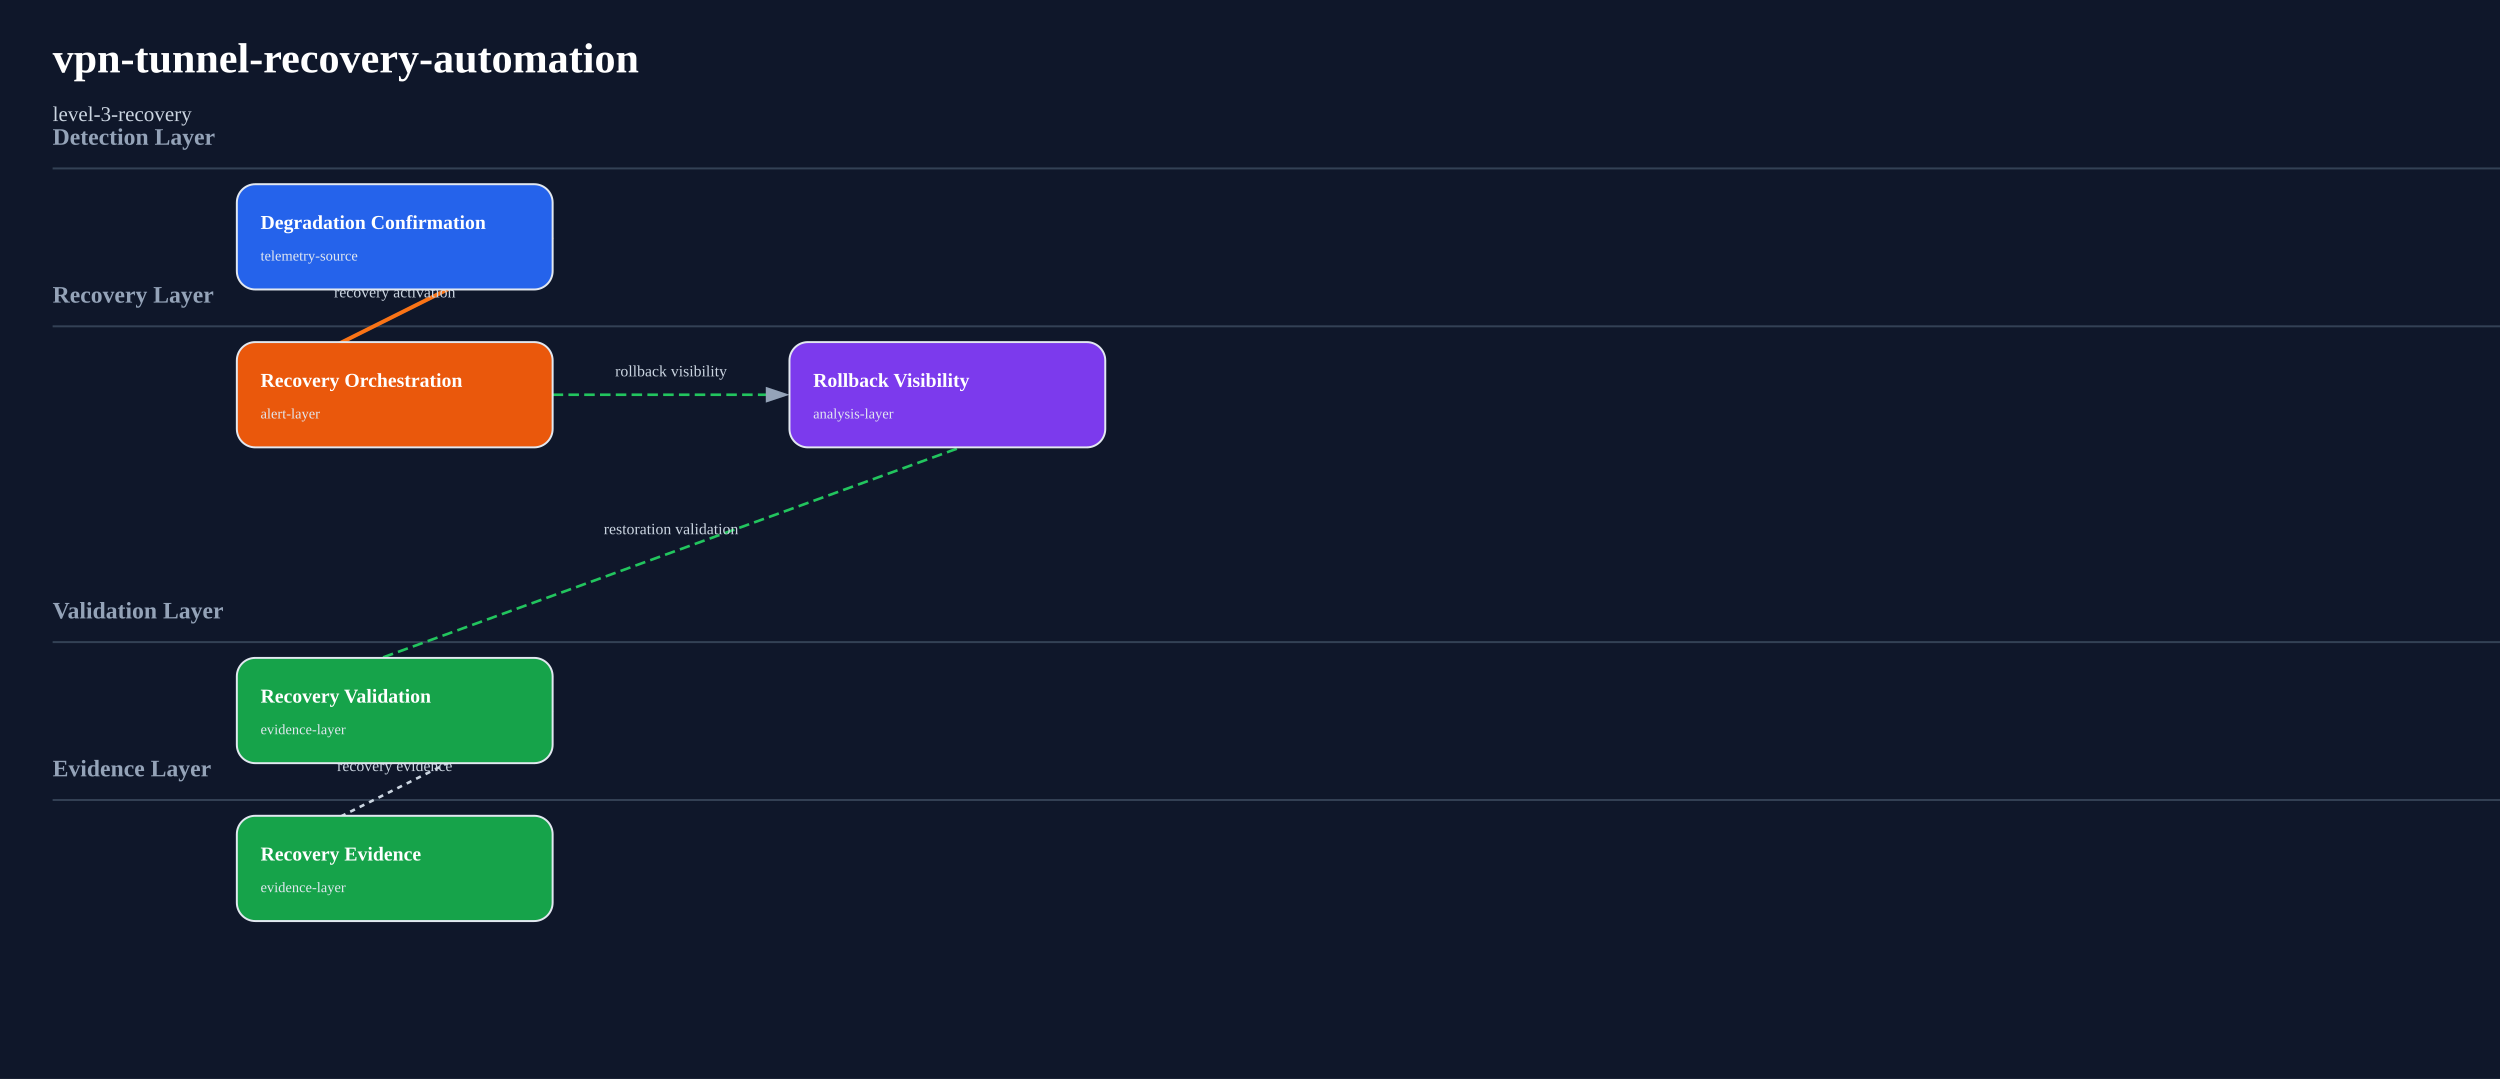
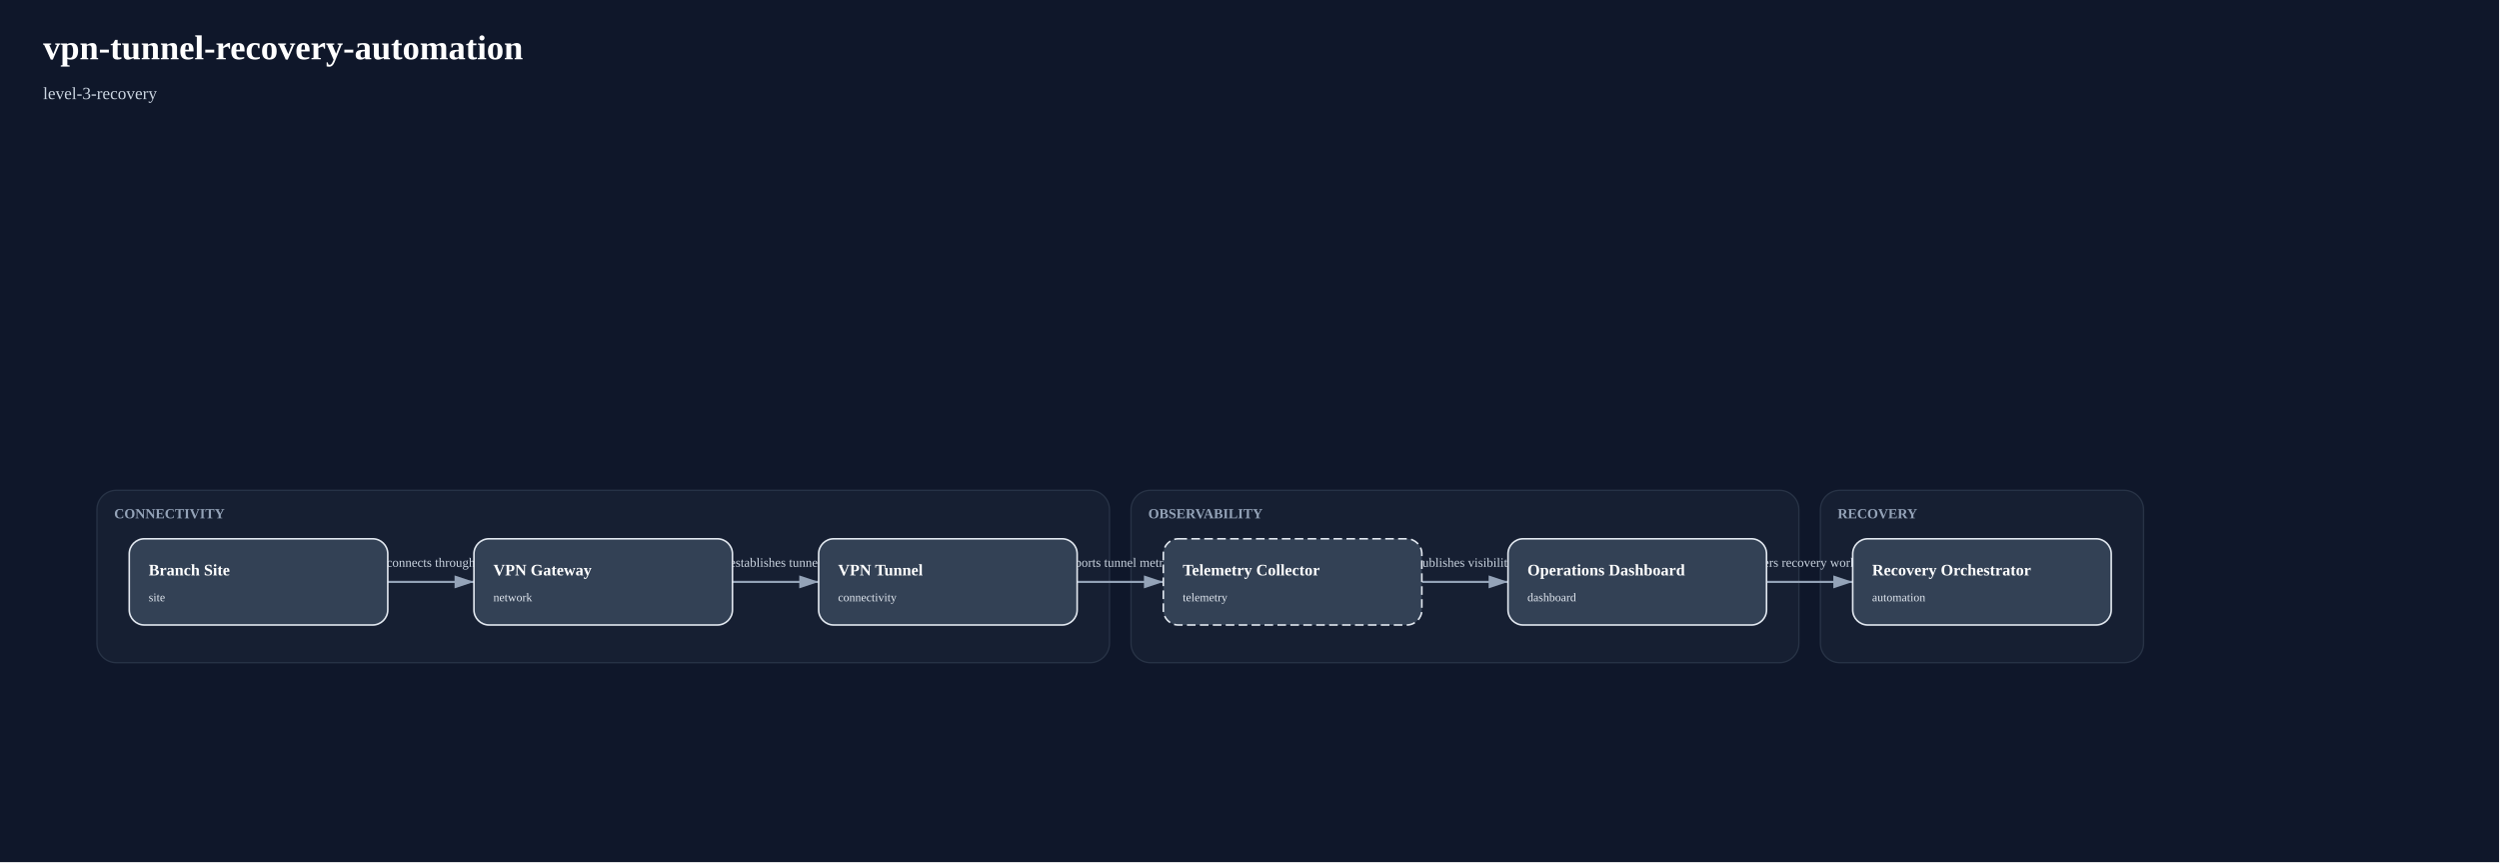
- <svg xmlns="http://www.w3.org/2000/svg" width="1900" height="820">
+ <svg xmlns="http://www.w3.org/2000/svg" width="2320" height="800">
  <rect width="100%" height="100%" fill="#0f172a" />
  <defs>
    <marker id="arrow" markerWidth="10" markerHeight="10" refX="9" refY="3" orient="auto" markerUnits="strokeWidth">
      <path d="M0,0 L0,6 L9,3 z" fill="#94a3b8" />
    </marker>
  </defs>
  <text x="40" y="55" fill="#ffffff" font-size="32" font-weight="bold">vpn-tunnel-recovery-automation</text>
  <text x="40" y="92" fill="#cbd5e1" font-size="16">level-3-recovery</text>
-   <text x="40" y="110" fill="#94a3b8" font-size="18" font-weight="bold">Detection Layer</text>
-   <line x1="40" y1="128" x2="2100" y2="128" stroke="#334155" stroke-width="1.5" />
-   <text x="40" y="230" fill="#94a3b8" font-size="18" font-weight="bold">Recovery Layer</text>
-   <line x1="40" y1="248" x2="2100" y2="248" stroke="#334155" stroke-width="1.5" />
-   <text x="40" y="470" fill="#94a3b8" font-size="18" font-weight="bold">Validation Layer</text>
-   <line x1="40" y1="488" x2="2100" y2="488" stroke="#334155" stroke-width="1.5" />
-   <text x="40" y="590" fill="#94a3b8" font-size="18" font-weight="bold">Evidence Layer</text>
-   <line x1="40" y1="608" x2="2100" y2="608" stroke="#334155" stroke-width="1.5" />
-   <line x1="420" y1="180" x2="180" y2="300" stroke="#f97316" stroke-width="3" stroke-dasharray="" marker-end="url(#arrow)" />
-   <text x="300.0" y="226.0" fill="#cbd5e1" font-size="12" text-anchor="middle">recovery activation</text>
-   <line x1="420" y1="300" x2="600" y2="300" stroke="#22c55e" stroke-width="2" stroke-dasharray="8,4" marker-end="url(#arrow)" />
-   <text x="510.0" y="286.0" fill="#cbd5e1" font-size="12" text-anchor="middle">rollback visibility</text>
-   <line x1="840" y1="300" x2="180" y2="540" stroke="#22c55e" stroke-width="2" stroke-dasharray="8,4" marker-end="url(#arrow)" />
-   <text x="510.0" y="406.0" fill="#cbd5e1" font-size="12" text-anchor="middle">restoration validation</text>
-   <line x1="420" y1="540" x2="180" y2="660" stroke="#cbd5e1" stroke-width="2" stroke-dasharray="4,4" marker-end="url(#arrow)" />
-   <text x="300.0" y="586.0" fill="#cbd5e1" font-size="12" text-anchor="middle">recovery evidence</text>
-   <rect x="180" y="140" width="240" height="80" rx="14" fill="#2563eb" stroke="#e2e8f0" stroke-width="1.5" />
-   <text x="198" y="174" fill="#ffffff" font-size="15" font-weight="bold">Degradation Confirmation</text>
-   <text x="198" y="198" fill="#e2e8f0" font-size="11">telemetry-source</text>
-   <rect x="180" y="260" width="240" height="80" rx="14" fill="#ea580c" stroke="#e2e8f0" stroke-width="1.5" />
-   <text x="198" y="294" fill="#ffffff" font-size="15" font-weight="bold">Recovery Orchestration</text>
-   <text x="198" y="318" fill="#e2e8f0" font-size="11">alert-layer</text>
-   <rect x="600" y="260" width="240" height="80" rx="14" fill="#7c3aed" stroke="#e2e8f0" stroke-width="1.5" />
-   <text x="618" y="294" fill="#ffffff" font-size="15" font-weight="bold">Rollback Visibility</text>
-   <text x="618" y="318" fill="#e2e8f0" font-size="11">analysis-layer</text>
-   <rect x="180" y="500" width="240" height="80" rx="14" fill="#16a34a" stroke="#e2e8f0" stroke-width="1.5" />
-   <text x="198" y="534" fill="#ffffff" font-size="15" font-weight="bold">Recovery Validation</text>
-   <text x="198" y="558" fill="#e2e8f0" font-size="11">evidence-layer</text>
-   <rect x="180" y="620" width="240" height="80" rx="14" fill="#16a34a" stroke="#e2e8f0" stroke-width="1.5" />
-   <text x="198" y="654" fill="#ffffff" font-size="15" font-weight="bold">Recovery Evidence</text>
-   <text x="198" y="678" fill="#e2e8f0" font-size="11">evidence-layer</text>
+   <rect x="90" y="455" width="940" height="160" rx="18" fill="#1e293b" opacity="0.45" stroke="#475569" stroke-width="1.2" />
+   <text x="106" y="481" fill="#94a3b8" font-size="13" font-weight="bold">CONNECTIVITY</text>
+   <rect x="1050" y="455" width="620" height="160" rx="18" fill="#1e293b" opacity="0.45" stroke="#475569" stroke-width="1.2" />
+   <text x="1066" y="481" fill="#94a3b8" font-size="13" font-weight="bold">OBSERVABILITY</text>
+   <rect x="1690" y="455" width="300" height="160" rx="18" fill="#1e293b" opacity="0.45" stroke="#475569" stroke-width="1.2" />
+   <text x="1706" y="481" fill="#94a3b8" font-size="13" font-weight="bold">RECOVERY</text>
+   <line x1="360" y1="540" x2="440" y2="540" stroke="#94a3b8" stroke-width="2" stroke-dasharray="" marker-end="url(#arrow)" />
+   <text x="400.0" y="526.0" fill="#cbd5e1" font-size="12" text-anchor="middle">connects through</text>
+   <line x1="680" y1="540" x2="760" y2="540" stroke="#94a3b8" stroke-width="2" stroke-dasharray="" marker-end="url(#arrow)" />
+   <text x="720.0" y="526.0" fill="#cbd5e1" font-size="12" text-anchor="middle">establishes tunnel</text>
+   <line x1="1000" y1="540" x2="1080" y2="540" stroke="#94a3b8" stroke-width="2" stroke-dasharray="" marker-end="url(#arrow)" />
+   <text x="1040.0" y="526.0" fill="#cbd5e1" font-size="12" text-anchor="middle">exports tunnel metrics</text>
+   <line x1="1320" y1="540" x2="1400" y2="540" stroke="#94a3b8" stroke-width="2" stroke-dasharray="" marker-end="url(#arrow)" />
+   <text x="1360.0" y="526.0" fill="#cbd5e1" font-size="12" text-anchor="middle">publishes visibility</text>
+   <line x1="1640" y1="540" x2="1720" y2="540" stroke="#94a3b8" stroke-width="2" stroke-dasharray="" marker-end="url(#arrow)" />
+   <text x="1680.0" y="526.0" fill="#cbd5e1" font-size="12" text-anchor="middle">triggers recovery workflow</text>
+   <rect x="120" y="500" width="240" height="80" rx="14" fill="#334155" stroke="#e2e8f0" stroke-width="1.5" />
+   <text x="138" y="534" fill="#ffffff" font-size="15" font-weight="bold">Branch Site</text>
+   <text x="138" y="558" fill="#e2e8f0" font-size="11">site</text>
+   <rect x="440" y="500" width="240" height="80" rx="14" fill="#334155" stroke="#e2e8f0" stroke-width="1.5" />
+   <text x="458" y="534" fill="#ffffff" font-size="15" font-weight="bold">VPN Gateway</text>
+   <text x="458" y="558" fill="#e2e8f0" font-size="11">network</text>
+   <rect x="760" y="500" width="240" height="80" rx="14" fill="#334155" stroke="#e2e8f0" stroke-width="1.5" />
+   <text x="778" y="534" fill="#ffffff" font-size="15" font-weight="bold">VPN Tunnel</text>
+   <text x="778" y="558" fill="#e2e8f0" font-size="11">connectivity</text>
+   <rect x="1080" y="500" width="240" height="80" rx="14" fill="#334155" stroke="#e2e8f0" stroke-width="1.5" stroke-dasharray="8 4" />
+   <text x="1098" y="534" fill="#ffffff" font-size="15" font-weight="bold">Telemetry Collector</text>
+   <text x="1098" y="558" fill="#e2e8f0" font-size="11">telemetry</text>
+   <rect x="1400" y="500" width="240" height="80" rx="14" fill="#334155" stroke="#e2e8f0" stroke-width="1.5" />
+   <text x="1418" y="534" fill="#ffffff" font-size="15" font-weight="bold">Operations Dashboard</text>
+   <text x="1418" y="558" fill="#e2e8f0" font-size="11">dashboard</text>
+   <rect x="1720" y="500" width="240" height="80" rx="14" fill="#334155" stroke="#e2e8f0" stroke-width="1.5" />
+   <text x="1738" y="534" fill="#ffffff" font-size="15" font-weight="bold">Recovery Orchestrator</text>
+   <text x="1738" y="558" fill="#e2e8f0" font-size="11">automation</text>
</svg>
